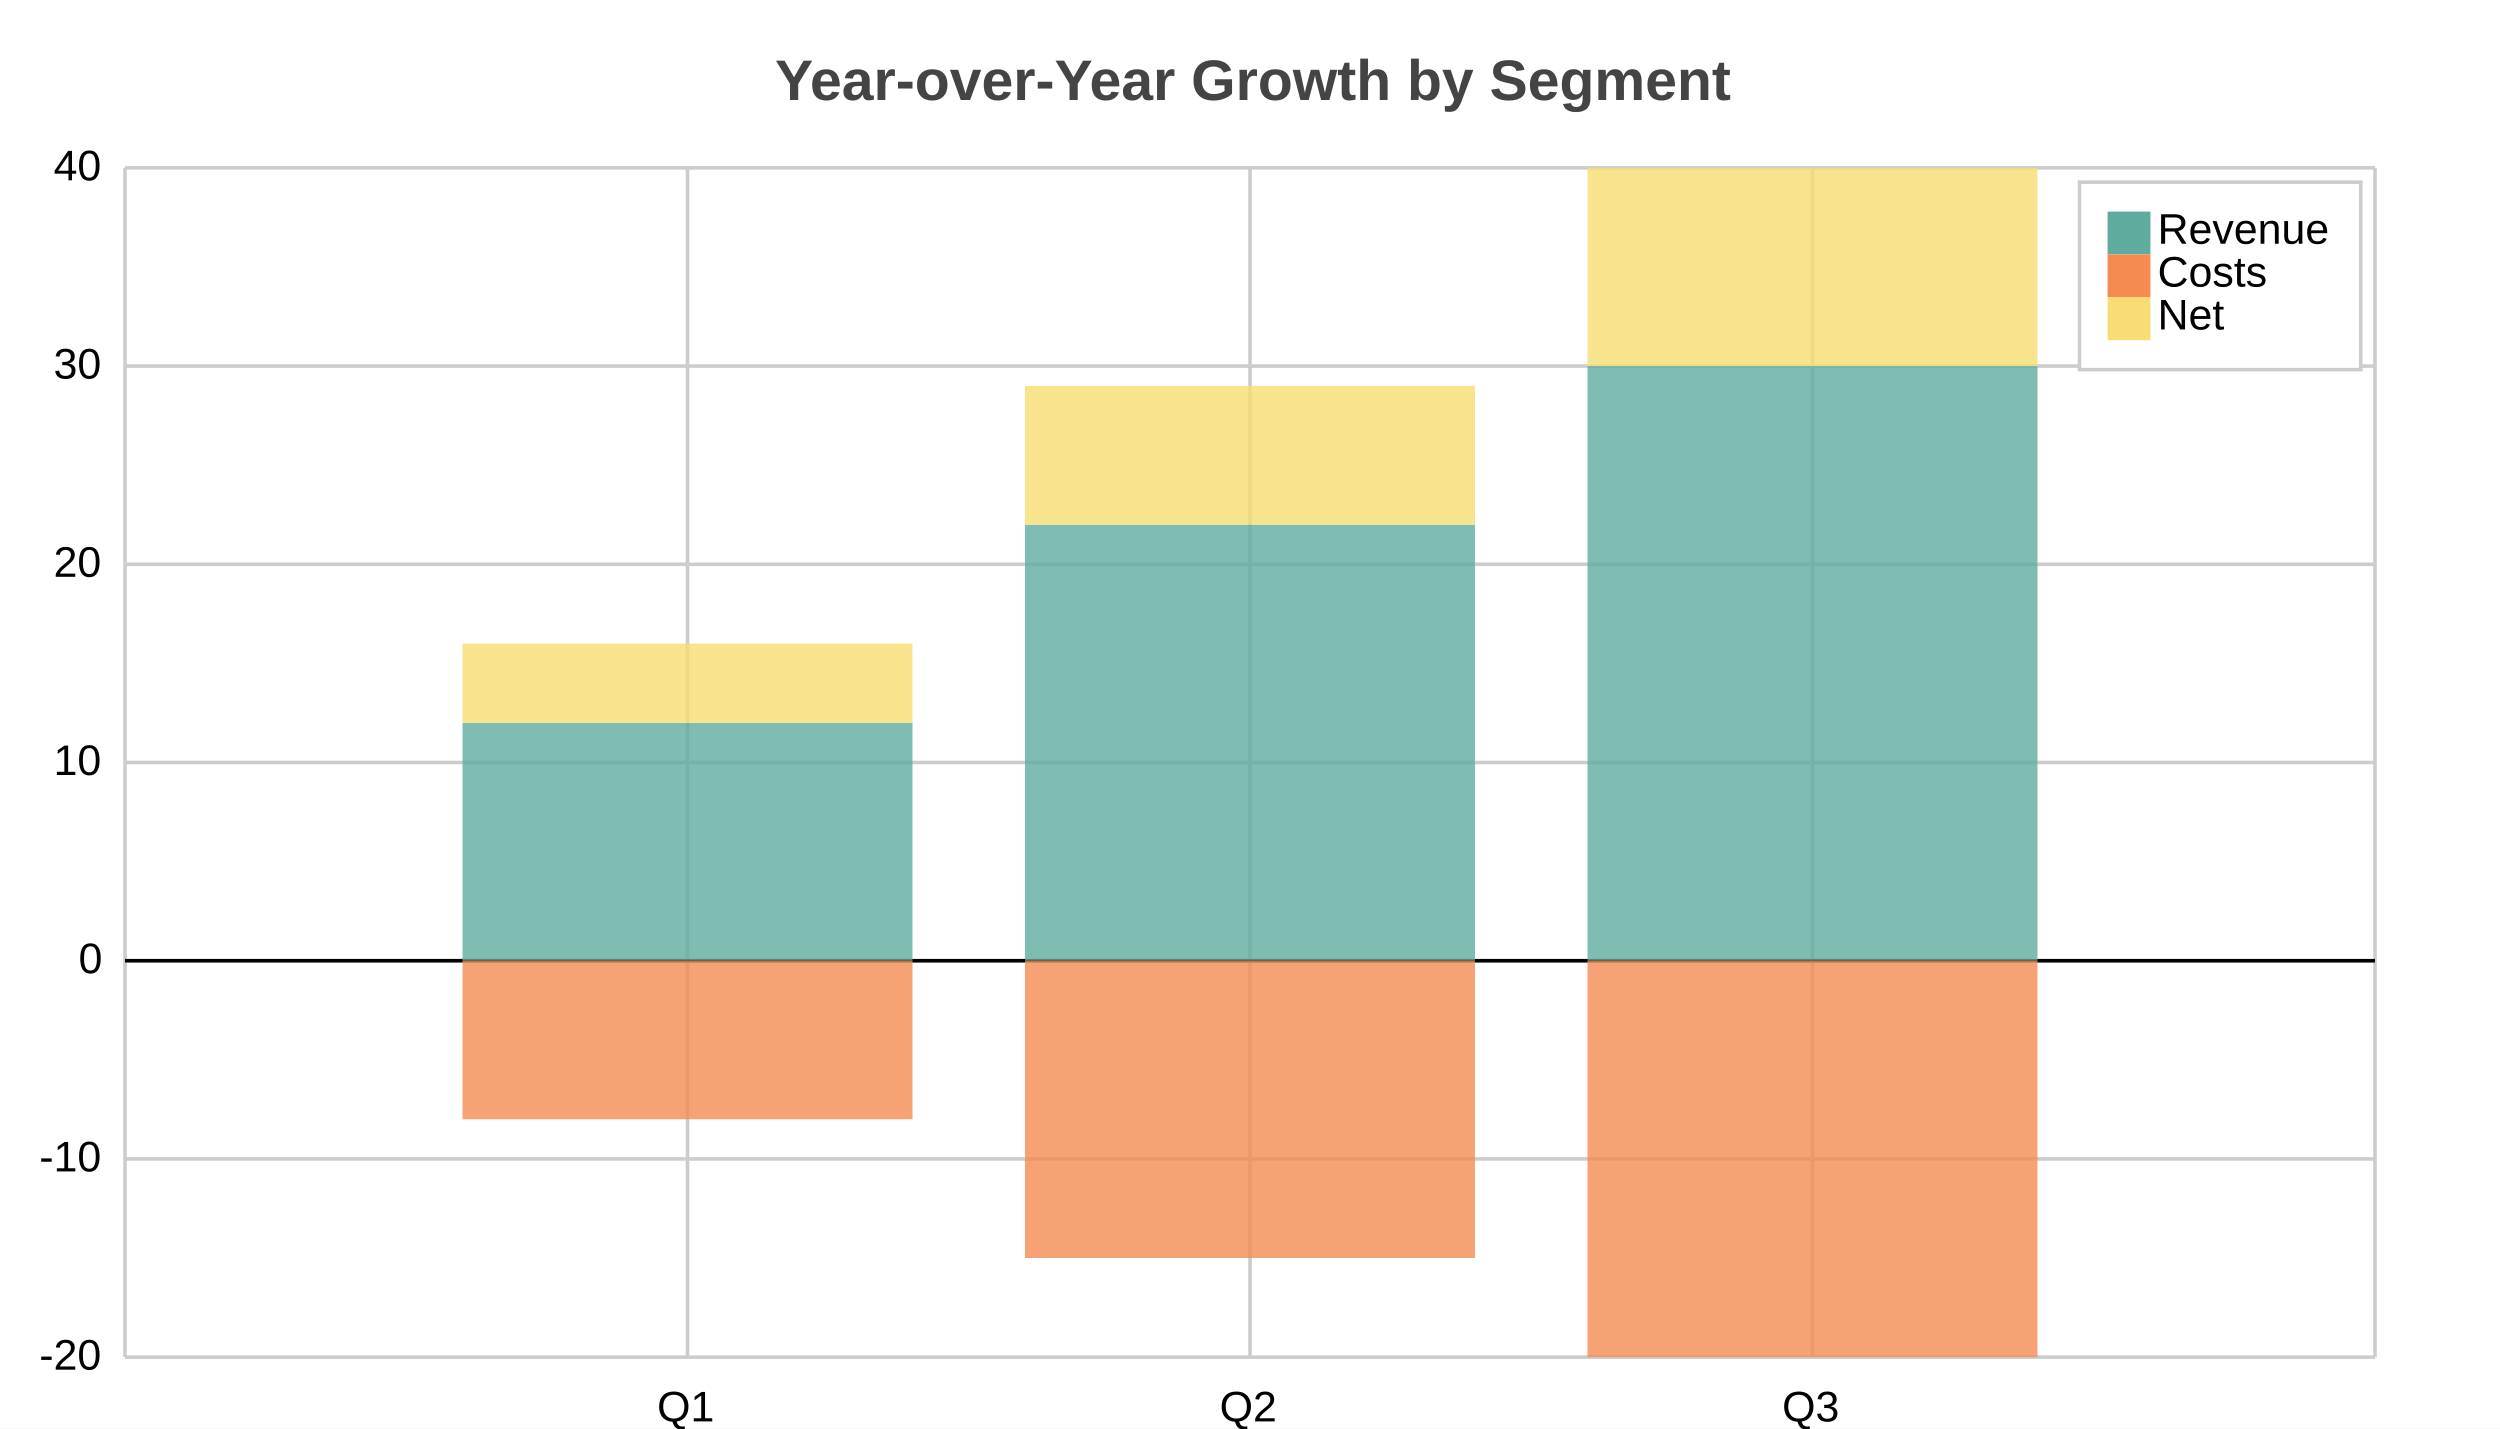
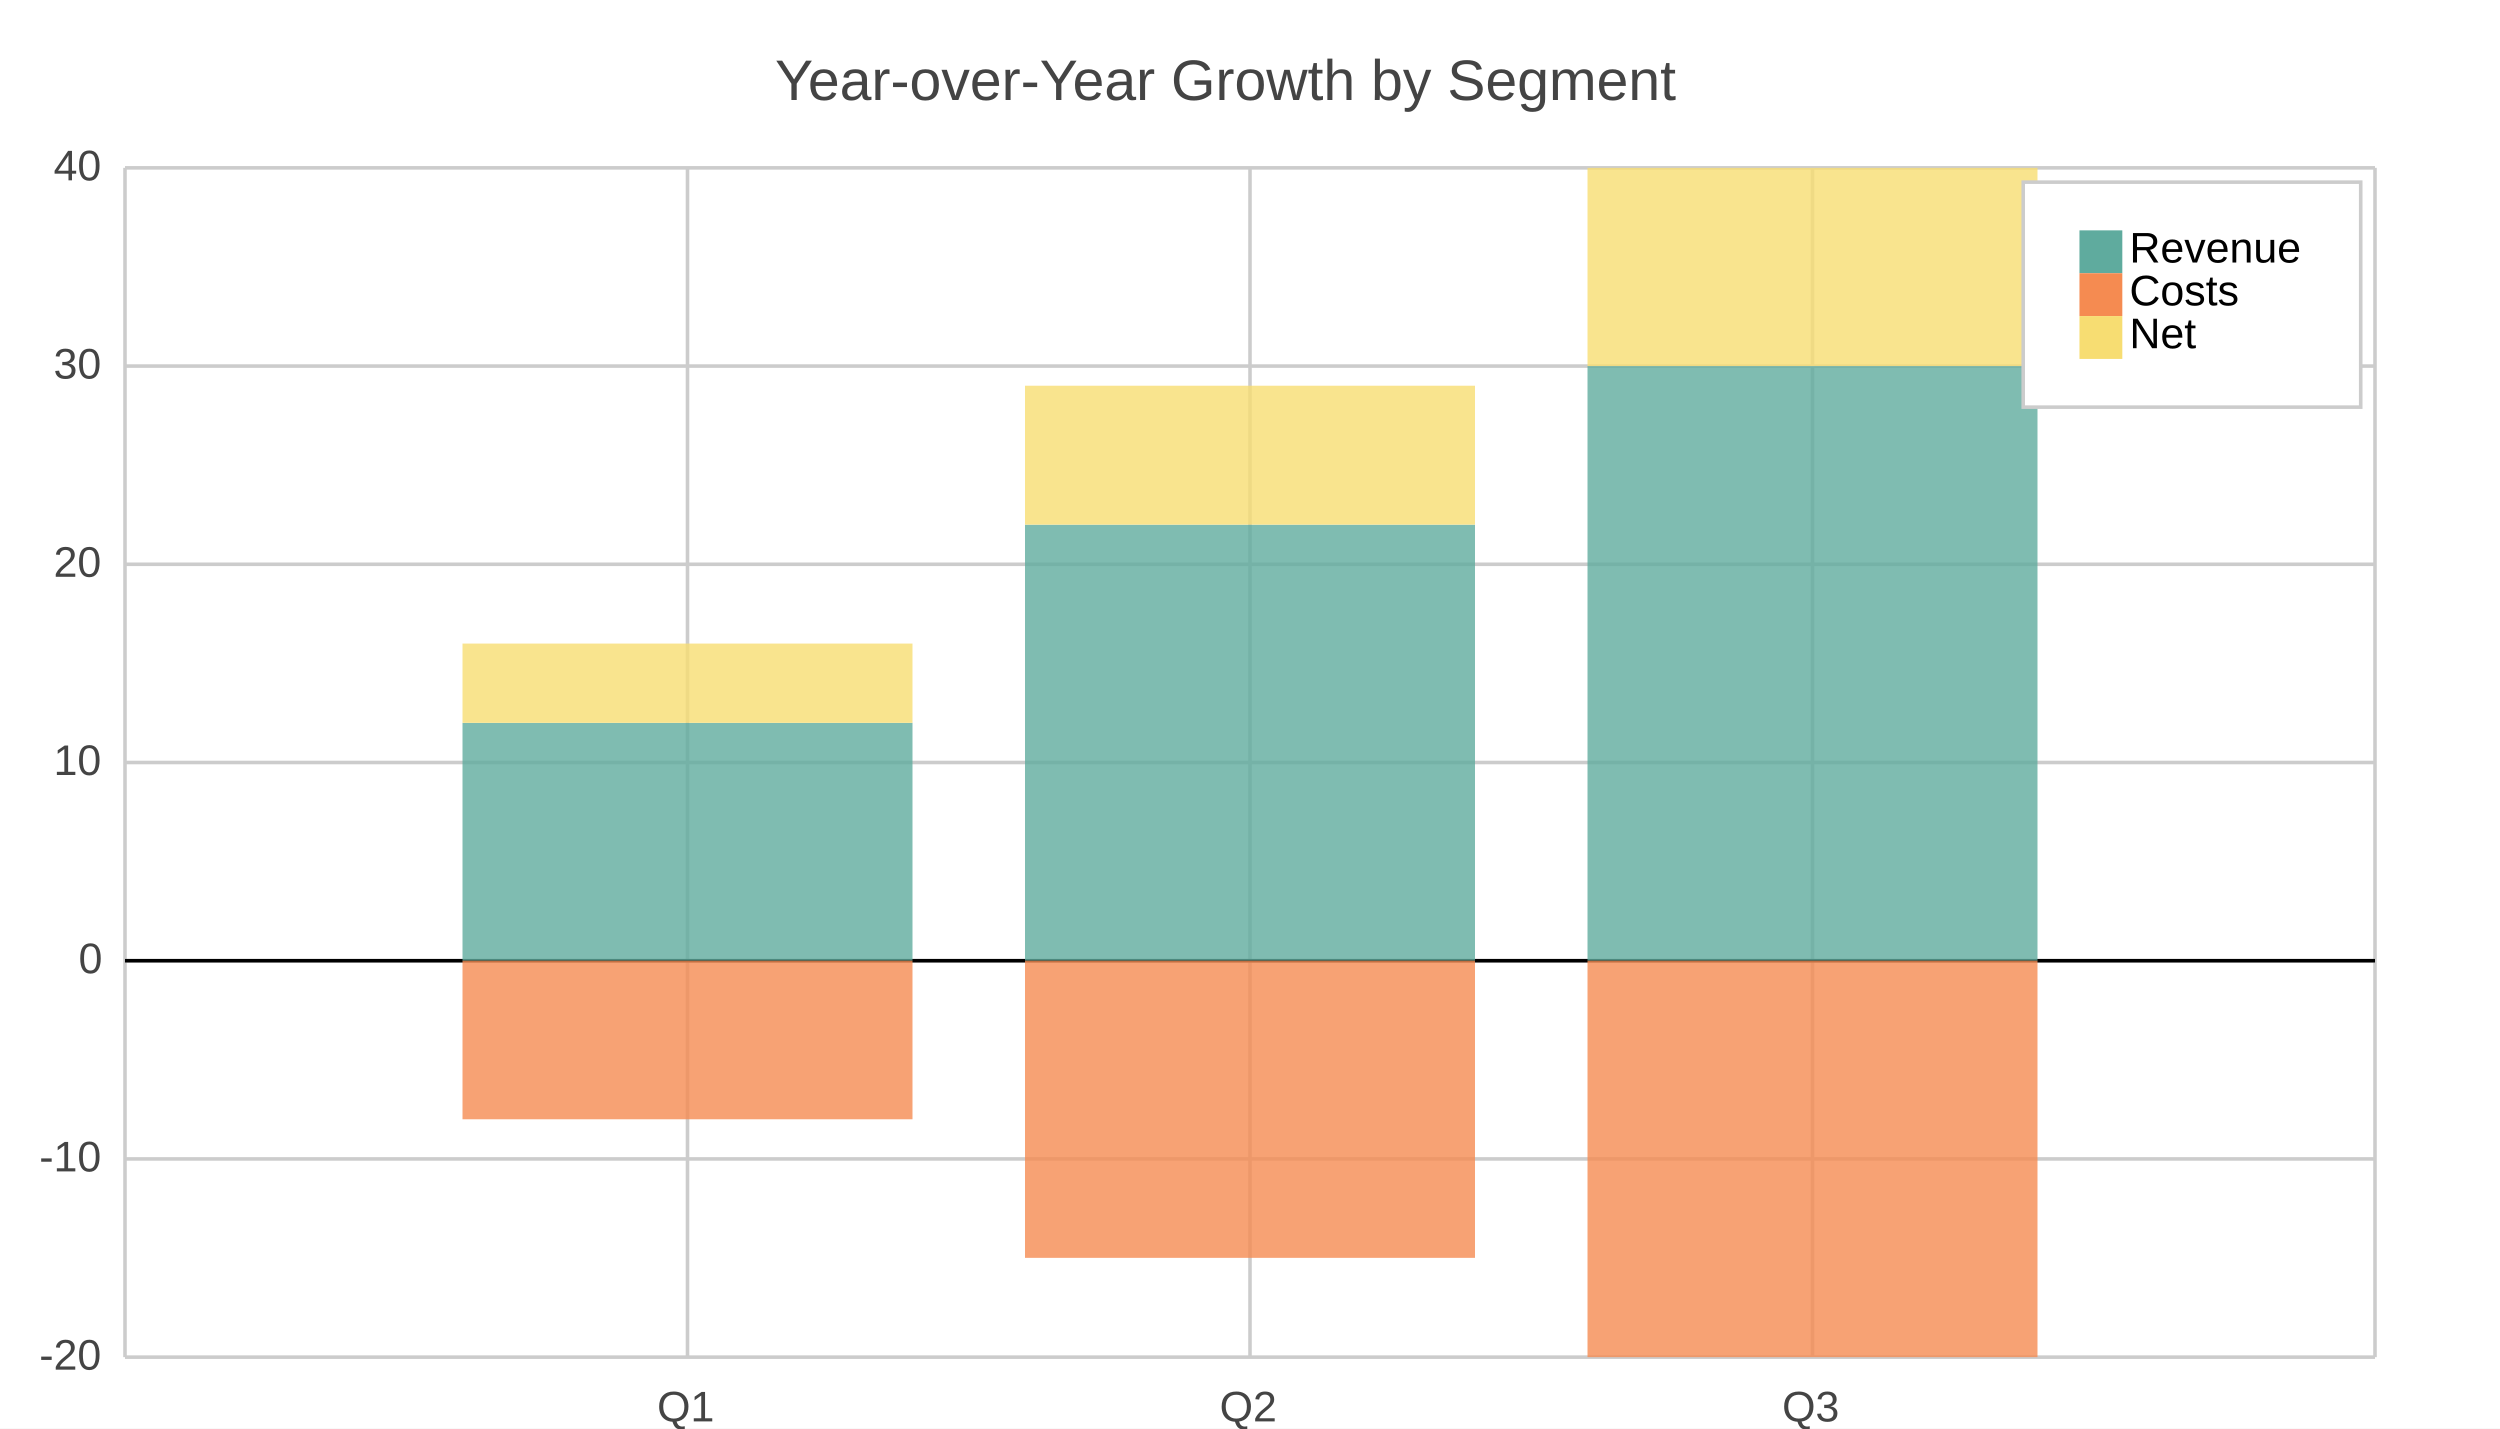
<svg xmlns="http://www.w3.org/2000/svg" width="700" height="400" viewBox="0 0 700 400">
-   <path fill="white" d="M0 0 h700 v400 h-700 v-400Z" />
-   <text transform="translate(-133.0, 18)" fill="#444444" font-family="Arial" font-weight="bold" font-size="16" x="350.0" y="10.0">Year-over-Year Growth by Segment</text>
+   <path fill="#FFFFFF" d="M0 0 h700 v400 h-700 v-400Z" />
+   <text transform="translate(-133.0, 18)" fill="#444444" font-family="Arial" font-weight="normal" font-size="16" x="350.0" y="10.0">Year-over-Year Growth by Segment</text>
  <g>
    <path stroke="#CCCCCC" stroke-dasharray="None" d="M0 0.0 h630.0 M0 55.5 h630.0 M0 111.0 h630.0 M0 166.5 h630.0 M0 222.0 h630.0 M0 277.5 h630.0 M0 333.0 h630.0" transform="translate(35.0, 47.0)" />
-     <g font-size="12" font-family="Arial" transform="translate(29.0, 47.0)">
+     <g font-size="12" font-family="Arial" fill="#444444" transform="translate(29.0, 47.0)">
      <text x="0" y="0.0" transform="translate(-14, 3.5)">40</text>
      <text x="0" y="55.5" transform="translate(-14, 3.5)">30</text>
      <text x="0" y="111.0" transform="translate(-14, 3.5)">20</text>
      <text x="0" y="166.5" transform="translate(-14, 3.5)">10</text>
      <text x="0" y="222.0" transform="translate(-7, 3.5)">0</text>
      <text x="0" y="277.5" transform="translate(-18, 3.5)">-10</text>
      <text x="0" y="333.0" transform="translate(-18, 3.5)">-20</text>
    </g>
  </g>
  <g>
    <path stroke="#CCCCCC" stroke-dasharray="None" d="M0.0 0 v333.0 M157.5 0 v333.0 M315.0 0 v333.0 M472.5 0 v333.0 M630.0 0 v333.0" transform="translate(35.0, 47.0)" />
-     <g font-size="12" font-family="Arial" transform="translate(35.0, 65.0)">
+     <g font-size="12" font-family="Arial" fill="#444444" transform="translate(35.0, 65.0)">
      <text x="0.0" y="333.0" transform="translate(-2.0, 0)"> </text>
      <text x="157.5" y="333.0" transform="translate(-8.5, 0)">Q1</text>
      <text x="315.0" y="333.0" transform="translate(-8.5, 0)">Q2</text>
      <text x="472.5" y="333.0" transform="translate(-8.5, 0)">Q3</text>
      <text x="630.0" y="333.0" transform="translate(-2.0, 0)"> </text>
    </g>
  </g>
  <path transform="translate(35.0, 47.0)" d="M0 222.0 h630.0z" stroke="black" />
  <g opacity="0.8" transform="translate(-35.0, -20.0) rotate(180, 350.0, 200.0) scale(-1, 1) translate(-630.0, 0) translate(-63.0, 111.0)">
    <path d="M157.5 0.0 h126.0 v66.6 h-126.0 v-66.6Z M315.0 0.0 h126.0 v122.1 h-126.0 v-122.1Z M472.5 0.0 h126.0 v166.5 h-126.0 v-166.5Z" fill="#5fab9e" />
-     <path d="M157.5 0.0 h126.0 v-44.4 h-126.0 v44.4Z M315.0 0.0 h126.0 v-83.25 h-126.0 v83.25Z M472.5 0.0 h126.0 v-111.0 h-126.0 v111.0Z" fill="#f58b51" />
-     <path d="M157.5 66.6 h126.0 v22.2 h-126.0 v-22.2Z M315.0 122.1 h126.0 v38.85 h-126.0 v-38.85Z M472.5 166.5 h126.0 v55.5 h-126.0 v-55.5Z" fill="#f7dd72" />
+     <path d="M157.5 0.0 h126.0 v-44.4 h-126.0 v44.4Z M315.0 0.0 h126.0 v-83.2 h-126.0 v83.2Z M472.5 0.0 h126.0 v-111.0 h-126.0 v111.0Z" fill="#f58b51" />
+     <path d="M157.5 66.6 h126.0 v22.2 h-126.0 v-22.2Z M315.0 122.1 h126.0 v38.9 h-126.0 v-38.9Z M472.5 166.5 h126.0 v55.5 h-126.0 v-55.5Z" fill="#f7dd72" />
  </g>
  <g>
-     <rect transform="translate(-7.875, -5.25)" x="590.125" y="56.25" width="78.75" height="52.5" fill="#ffffff" stroke="#CCCCCC" />
+     <rect transform="translate(-15.75, -10.5)" x="582.25" y="61.5" width="94.5" height="63.0" fill="#ffffff" stroke="#CCCCCC" />
    <g>
-       <rect y="59.25" x="590.125" width="12" height="12" fill="#5fab9e" />
-       <text y="68.25" x="604.125" font-size="12" font-family="Arial">Revenue</text>
+       <rect y="64.5" x="582.25" width="12" height="12" fill="#5fab9e" />
+       <text y="73.5" x="596.25" font-size="12" font-family="Arial">Revenue</text>
    </g>
    <g>
-       <rect y="71.25" x="590.125" width="12" height="12" fill="#f58b51" />
-       <text y="80.25" x="604.125" font-size="12" font-family="Arial">Costs</text>
+       <rect y="76.5" x="582.25" width="12" height="12" fill="#f58b51" />
+       <text y="85.5" x="596.25" font-size="12" font-family="Arial">Costs</text>
    </g>
    <g>
-       <rect y="83.25" x="590.125" width="12" height="12" fill="#f7dd72" />
-       <text y="92.25" x="604.125" font-size="12" font-family="Arial">Net</text>
+       <rect y="88.5" x="582.25" width="12" height="12" fill="#f7dd72" />
+       <text y="97.5" x="596.25" font-size="12" font-family="Arial">Net</text>
    </g>
  </g>
</svg>
